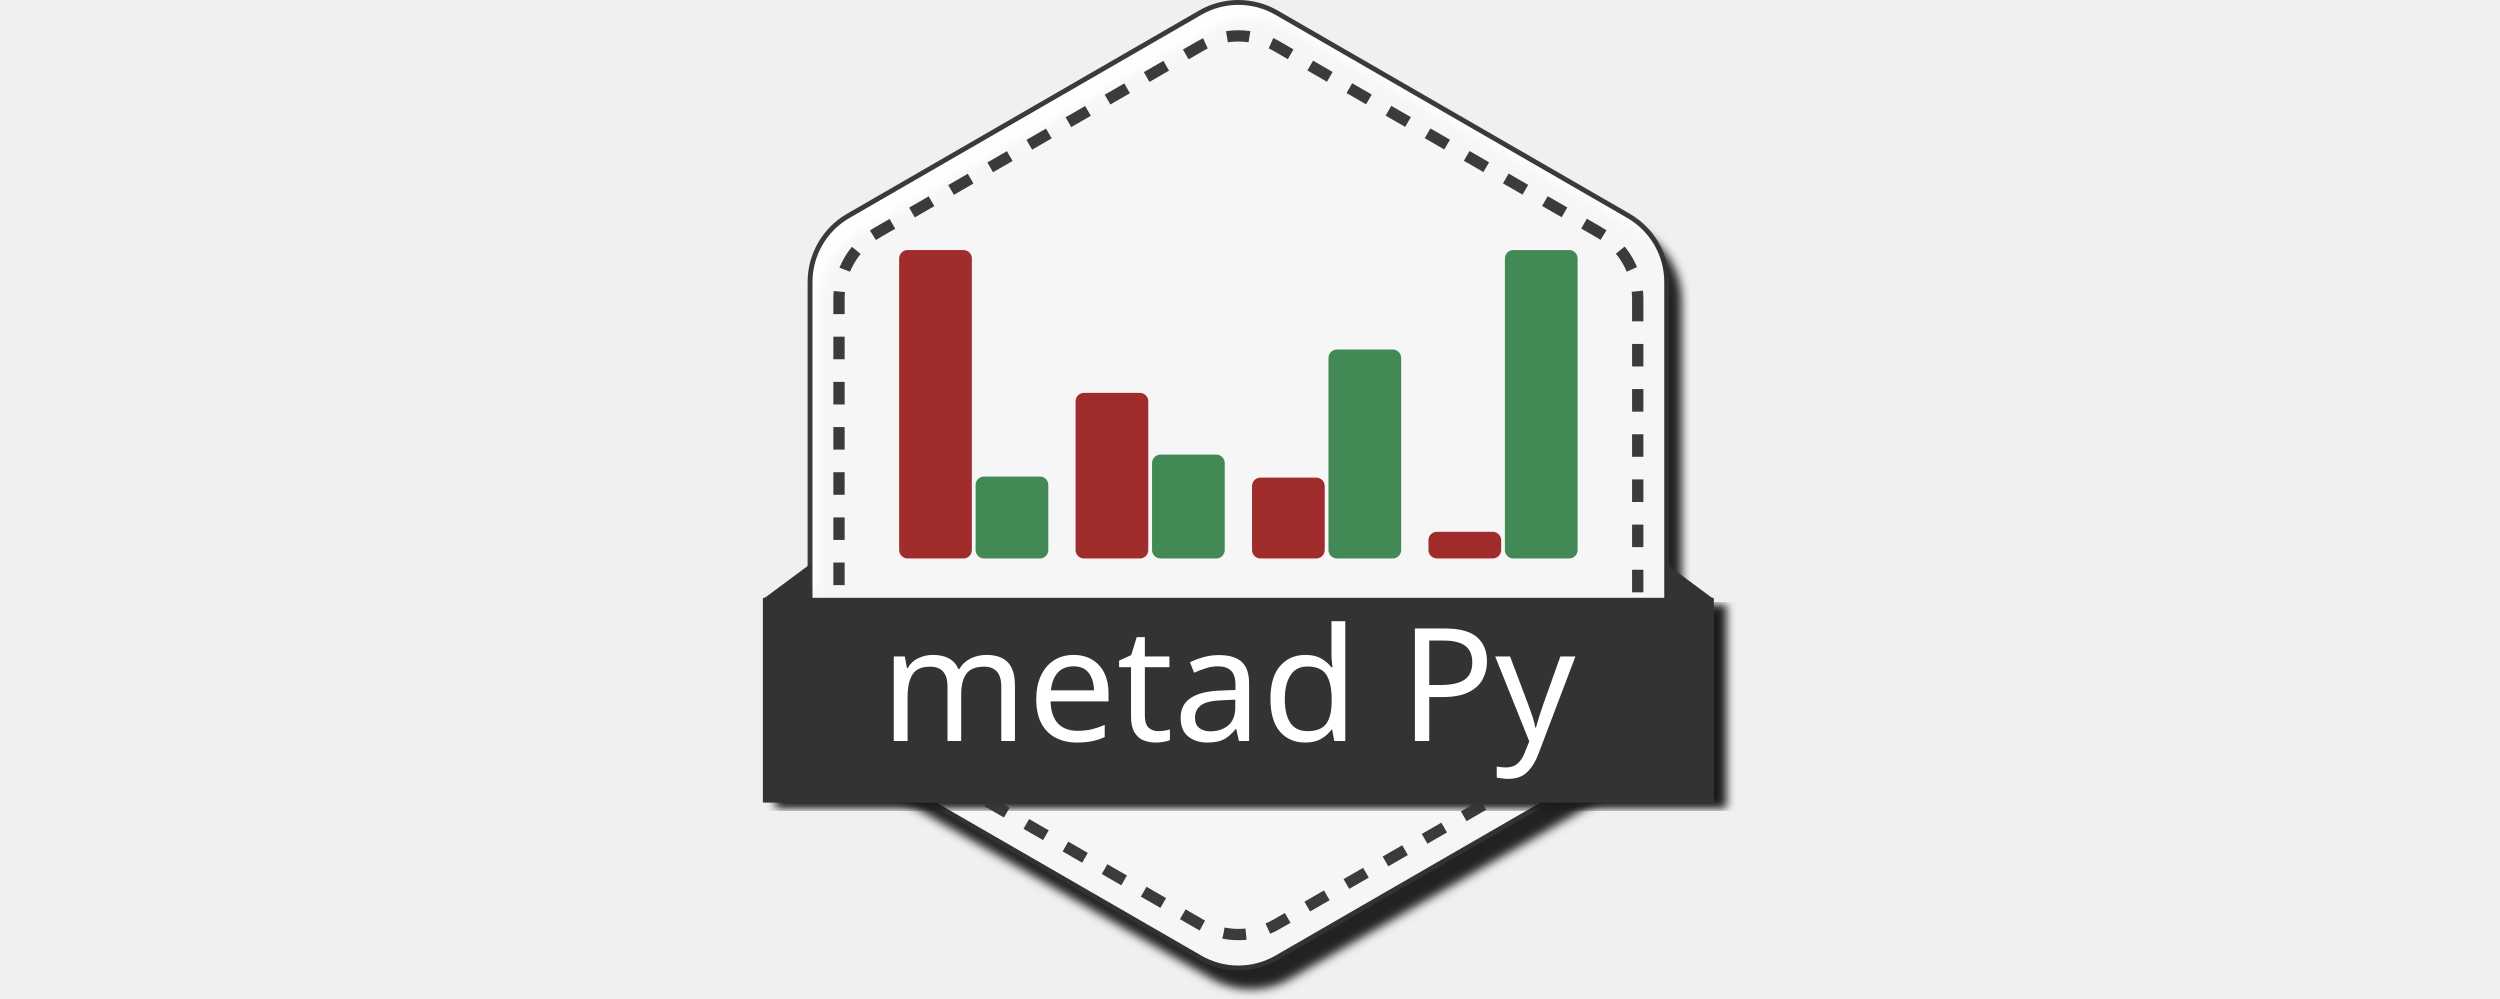
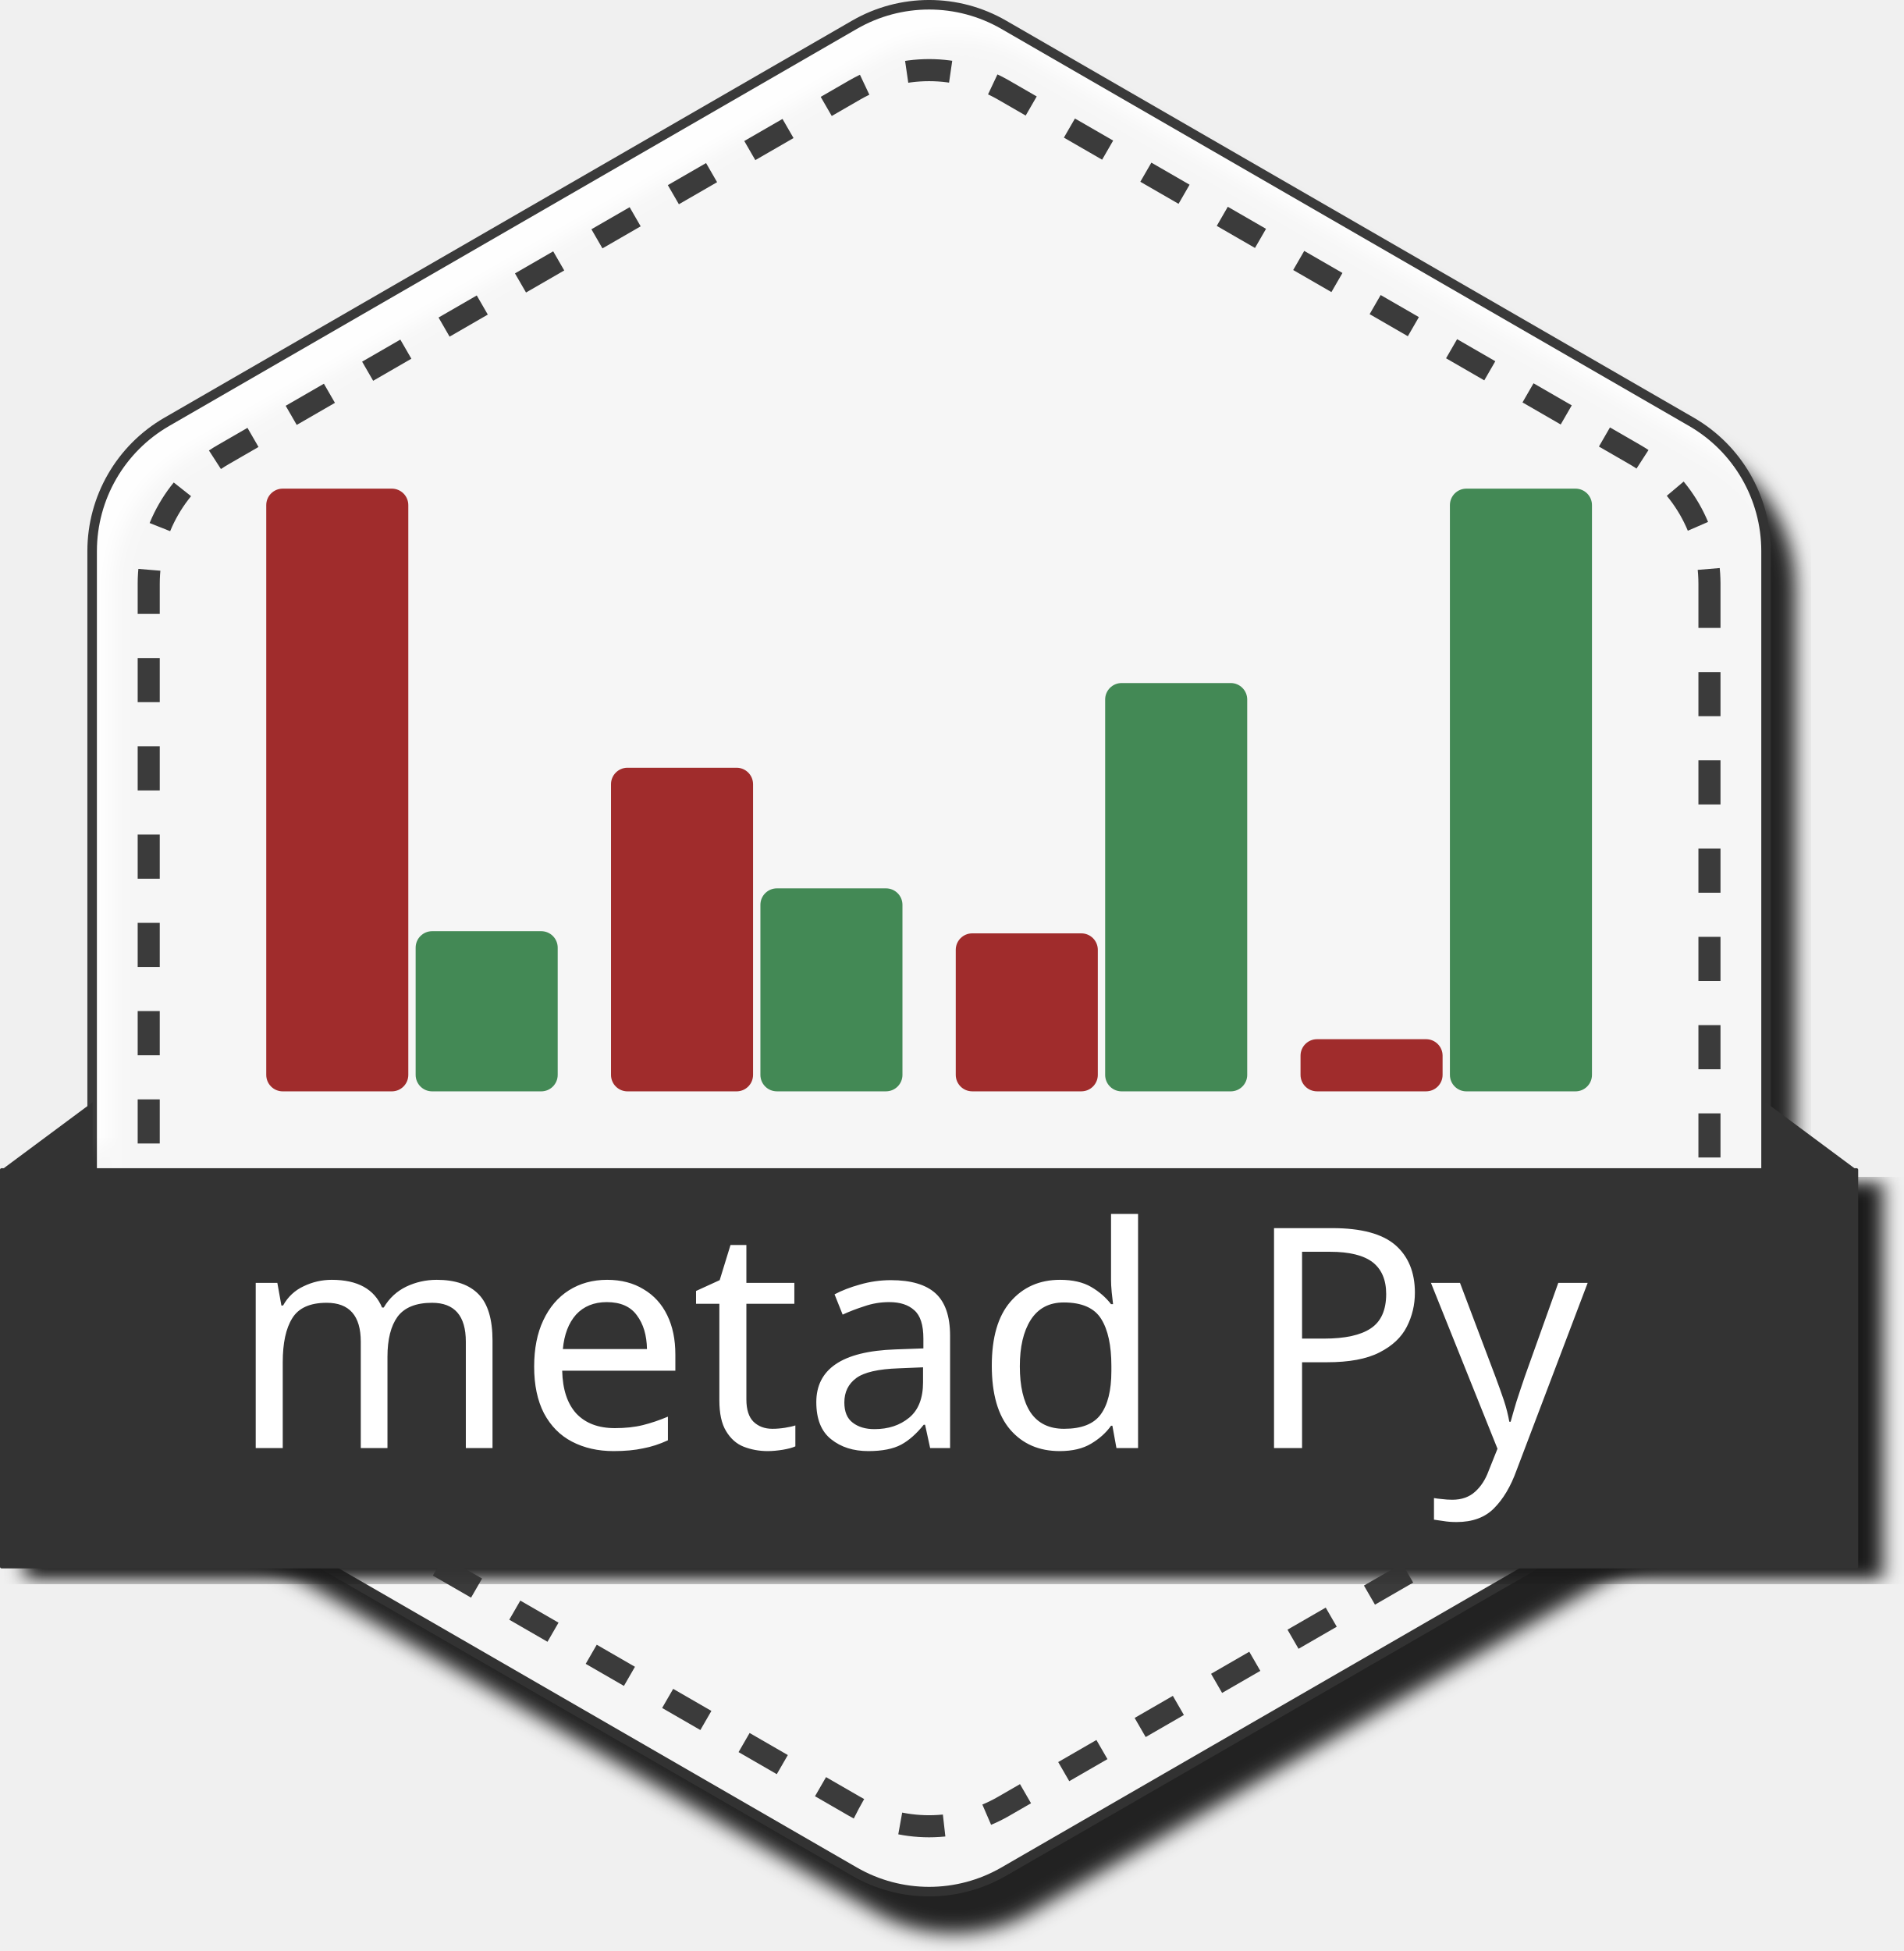
- <svg xmlns="http://www.w3.org/2000/svg" width="210mm" height="83.863mm" viewBox="0 0 210 83.863" version="1.1" id="svg8">
+ <svg xmlns="http://www.w3.org/2000/svg" width="81.835mm" height="83.863mm" viewBox="0 0 81.835 83.863" version="1.1" id="svg8">
  <defs id="defs2">
    <rect x="-157.994" y="-34.585" width="138.717" height="50.082" id="rect898" />
    <filter style="color-interpolation-filters:sRGB" id="filter957" x="-0.012" width="1.024" y="-0.012" height="1.024">
      <feGaussianBlur stdDeviation="0.402" id="feGaussianBlur959" />
    </filter>
  </defs>
-   <g id="layer1" transform="translate(-7.584458,-3.673367)">
+   <g id="layer1" transform="translate(-71.66679,-3.673367)">
    <text xml:space="preserve" id="text896" style="font-style:normal;font-weight:normal;font-size:10.583px;line-height:1.25;font-family:sans-serif;letter-spacing:0px;word-spacing:0px;white-space:pre;shape-inside:url(#rect898);fill:#000000;fill-opacity:1;stroke:none;" />
    <g id="g951" transform="translate(0,1.5875)">
      <g id="g949" transform="matrix(0.9685105,0,0,0.8396824,-95.70656,20.55344)" />
    </g>
    <g id="g1299" transform="translate(-103.9434,-7.748512)">
      <g id="g893" transform="translate(64.08233)">
-         <path id="path866" style="opacity:0.96;fill:#1a1a1a;stroke:#1a1a1a;stroke-width:0.41;stroke-linejoin:round;stroke-miterlimit:4;stroke-dasharray:none;stroke-opacity:1;filter:url(#filter957)" d="m 188.506,36.699 v 34.137 a 6.416,6.416 120 0 1 -3.208,5.556 L 155.735,93.46 a 6.416,6.416 3.447793e-6 0 1 -6.416,0 L 119.756,76.392 a 6.416,6.416 60 0 1 -3.208,-5.556 V 36.699 a 6.416,6.416 120 0 1 3.208,-5.556 l 29.563,-17.068 a 6.416,6.416 -180 0 1 6.416,0 l 29.563,17.068 a 6.416,6.416 60 0 1 3.208,5.556 z" />
+         <path id="path866" style="opacity:0.96;fill:#1a1a1a;stroke:#1a1a1a;stroke-width:0.41;stroke-linejoin:round;stroke-miterlimit:4;stroke-dasharray:none;stroke-opacity:1;filter:url(#filter957)" d="m 188.506,36.699 v 34.137 a 6.416,6.416 120 0 1 -3.208,5.556 L 155.735,93.46 a 6.416,6.416 3.447793e-6 0 1 -6.416,0 L 119.756,76.392 a 6.416,6.416 60 0 1 -3.208,-5.556 V 36.699 a 6.416,6.416 120 0 1 3.208,-5.556 l 29.563,-17.068 a 6.416,6.416 180 0 1 6.416,0 l 29.563,17.068 a 6.416,6.416 60 0 1 3.208,5.556 z" />
        <path style="fill:#1a1a1a;fill-opacity:1;stroke:#1a1a1a;stroke-width:0.265px;stroke-linecap:butt;stroke-linejoin:miter;stroke-opacity:1;filter:url(#filter957)" d="m 112.656,63.293 h 3.913 v -2.906 z" id="path910" />
-         <path id="path956" style="opacity:0.96;fill:#ffffff;stroke:#333333;stroke-width:0.41;stroke-linejoin:round;stroke-miterlimit:4;stroke-dasharray:none;stroke-opacity:1" d="m 187.448,35.111 v 34.137 a 6.416,6.416 120 0 1 -3.208,5.556 L 154.677,91.873 a 6.416,6.416 3.447793e-6 0 1 -6.416,0 L 118.697,74.804 a 6.416,6.416 60 0 1 -3.208,-5.556 V 35.111 a 6.416,6.416 120 0 1 3.208,-5.556 L 148.261,12.486 a 6.416,6.416 -180 0 1 6.416,0 l 29.563,17.068 a 6.416,6.416 60 0 1 3.208,5.556 z" />
+         <path id="path956" style="opacity:0.96;fill:#ffffff;stroke:#333333;stroke-width:0.41;stroke-linejoin:round;stroke-miterlimit:4;stroke-dasharray:none;stroke-opacity:1" d="m 187.448,35.111 v 34.137 a 6.416,6.416 120 0 1 -3.208,5.556 L 154.677,91.873 a 6.416,6.416 3.447793e-6 0 1 -6.416,0 L 118.697,74.804 a 6.416,6.416 60 0 1 -3.208,-5.556 V 35.111 a 6.416,6.416 120 0 1 3.208,-5.556 L 148.261,12.486 a 6.416,6.416 180 0 1 6.416,0 l 29.563,17.068 a 6.416,6.416 60 0 1 3.208,5.556 z" />
        <rect style="fill:#1a1a1a;fill-opacity:1;stroke:#1a1a1a;stroke-width:0.139;stroke-linejoin:round;stroke-miterlimit:4;stroke-dasharray:none;stroke-dashoffset:0;stroke-opacity:1;filter:url(#filter957)" id="rect900" width="79.742" height="17.063" x="112.656" y="62.235" rx="0" ry="0" />
        <path style="opacity:0.96;fill:none;stroke:#333333;stroke-width:0.949;stroke-linejoin:round;stroke-miterlimit:4;stroke-dasharray:1.897, 1.897;stroke-dashoffset:0;stroke-opacity:1" id="path958" d="m 185.015,36.516 0,31.328 a 6.416,6.416 120 0 1 -3.208,5.556 l -27.131,15.664 a 6.416,6.416 180 0 1 -6.416,0 l -27.131,-15.664 a 6.416,6.416 60 0 1 -3.208,-5.556 l 0,-31.328 a 6.416,6.416 120 0 1 3.208,-5.556 l 27.131,-15.664 a 6.416,6.416 180 0 1 6.416,0 l 27.131,15.664 a 6.416,6.416 60 0 1 3.208,5.556 z" />
        <g id="g1170" transform="matrix(0.9041852,0,0,0.8414089,107.1584,127.167)">
          <g id="g1144" transform="translate(70.38297,-134.3681)">
            <rect style="opacity:1;fill:#a02c2c;stroke:none;stroke-width:0.266;stroke-linejoin:round;stroke-miterlimit:4;stroke-dasharray:none;stroke-dashoffset:0;stroke-opacity:1" id="rect1122" width="6.754" height="30.791" x="-52.892" y="21.77" ry="0.842" rx="0.784" />
            <rect style="opacity:1;fill:#438955;fill-opacity:1;stroke:none;stroke-width:0.137;stroke-linejoin:round;stroke-miterlimit:4;stroke-dasharray:none;stroke-dashoffset:0;stroke-opacity:1" id="rect1134" width="6.754" height="8.183" x="-45.789" y="44.378" ry="0.842" rx="0.784" />
          </g>
          <g id="g1148" transform="translate(70.38297,-134.3681)">
            <rect style="opacity:1;fill:#a02c2c;stroke:none;stroke-width:0.195;stroke-linejoin:round;stroke-miterlimit:4;stroke-dasharray:none;stroke-dashoffset:0;stroke-opacity:1" id="rect1128" width="6.754" height="16.533" x="-36.501" y="36.028" ry="0.842" rx="0.784" />
            <rect style="opacity:1;fill:#438955;fill-opacity:1;stroke:none;stroke-width:0.154;stroke-linejoin:round;stroke-miterlimit:4;stroke-dasharray:none;stroke-dashoffset:0;stroke-opacity:1" id="rect1136" width="6.754" height="10.37" x="-29.398" y="42.19" ry="0.842" rx="0.784" />
          </g>
          <g id="g1152" transform="translate(70.38297,-134.3681)">
            <rect style="opacity:1;fill:#a02c2c;stroke:none;stroke-width:0.136;stroke-linejoin:round;stroke-miterlimit:4;stroke-dasharray:none;stroke-dashoffset:0;stroke-opacity:1" id="rect1130" width="6.754" height="8.071" x="-20.11" y="44.489" ry="0.842" rx="0.784" />
            <rect style="opacity:1;fill:#438955;fill-opacity:1;stroke:none;stroke-width:0.219;stroke-linejoin:round;stroke-miterlimit:4;stroke-dasharray:none;stroke-dashoffset:0;stroke-opacity:1" id="rect1138" width="6.754" height="20.86" x="-13.007" y="31.701" ry="0.842" rx="0.784" />
          </g>
          <g id="g1156" transform="translate(70.38297,-134.3681)">
            <rect style="opacity:1;fill:#a02c2c;stroke:none;stroke-width:0.078;stroke-linejoin:round;stroke-miterlimit:4;stroke-dasharray:none;stroke-dashoffset:0;stroke-opacity:1" id="rect1132" width="6.754" height="2.664" x="-3.718" y="49.896" ry="0.842" rx="0.784" />
            <rect style="opacity:1;fill:#438955;fill-opacity:1;stroke:none;stroke-width:0.266;stroke-linejoin:round;stroke-miterlimit:4;stroke-dasharray:none;stroke-dashoffset:0;stroke-opacity:1" id="rect1140" width="6.754" height="30.791" x="3.384" y="21.77" ry="0.842" rx="0.784" />
          </g>
        </g>
        <rect style="fill:#333333;fill-opacity:1;stroke:#333333;stroke-width:0.139;stroke-linejoin:round;stroke-miterlimit:4;stroke-dasharray:none;stroke-dashoffset:0;stroke-opacity:1" id="rect1236" width="79.742" height="17.063" x="111.597" y="61.706" rx="0" ry="0" />
        <g id="g1180" transform="matrix(0.9293889,0,0,0.9293889,206.9718,-142.0791)" style="fill:#ffffff;fill-opacity:1">
          <text xml:space="preserve" style="font-style:normal;font-variant:normal;font-weight:normal;font-stretch:normal;font-size:14.243px;line-height:1.25;font-family:'Arial Rounded MT Bold';-inkscape-font-specification:'Arial Rounded MT Bold, Normal';font-variant-ligatures:normal;font-variant-caps:normal;font-variant-numeric:normal;font-variant-east-asian:normal;letter-spacing:0px;word-spacing:0px;fill:#ffffff;fill-opacity:1;stroke:none;stroke-width:0.356" x="-92.084" y="232.136" id="text863">
            <tspan id="tspan860" x="-92.084" y="232.136">metad Py</tspan>
          </text>
        </g>
        <path style="fill:#333333;fill-opacity:1;stroke:none;stroke-width:0.265px;stroke-linecap:butt;stroke-linejoin:miter;stroke-opacity:1" d="m 111.597,61.706 h 3.913 v -2.906 z" id="path1270" />
        <path style="fill:#333333;fill-opacity:1;stroke:none;stroke-width:0.265px;stroke-linecap:butt;stroke-linejoin:miter;stroke-opacity:1" d="m 191.34,61.706 h -3.913 v -2.906 z" id="path1272" />
      </g>
      <g id="g908" transform="matrix(0.8825002,0,0,0.8825002,100.5645,5.986315)" style="fill:#1e3456;fill-opacity:1" />
    </g>
  </g>
</svg>
